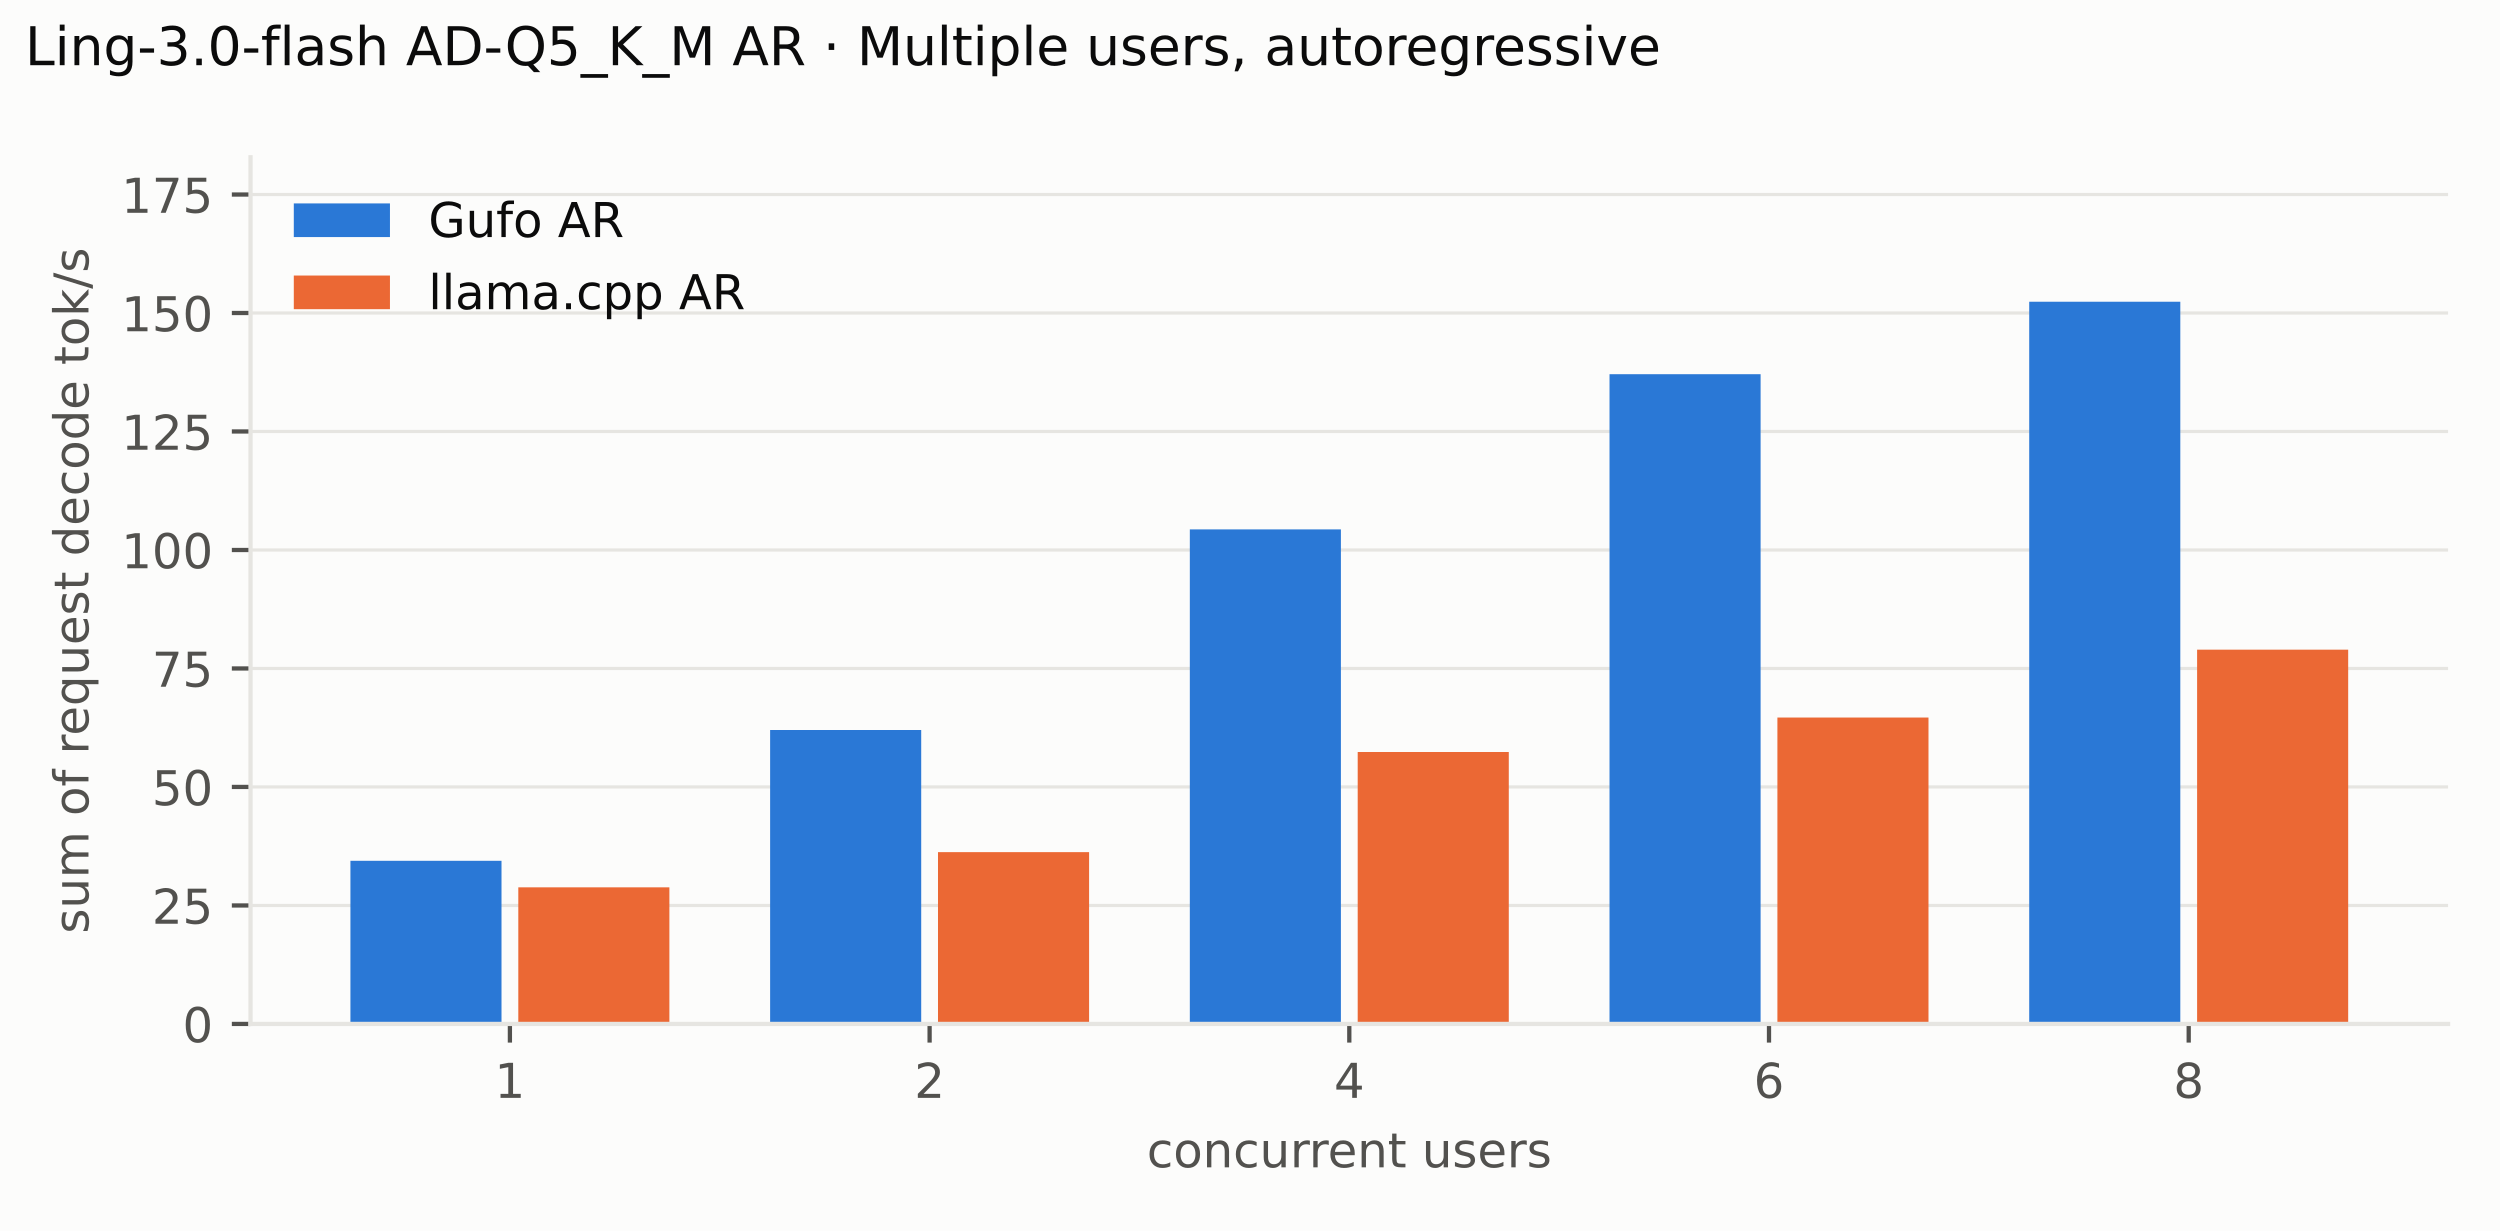
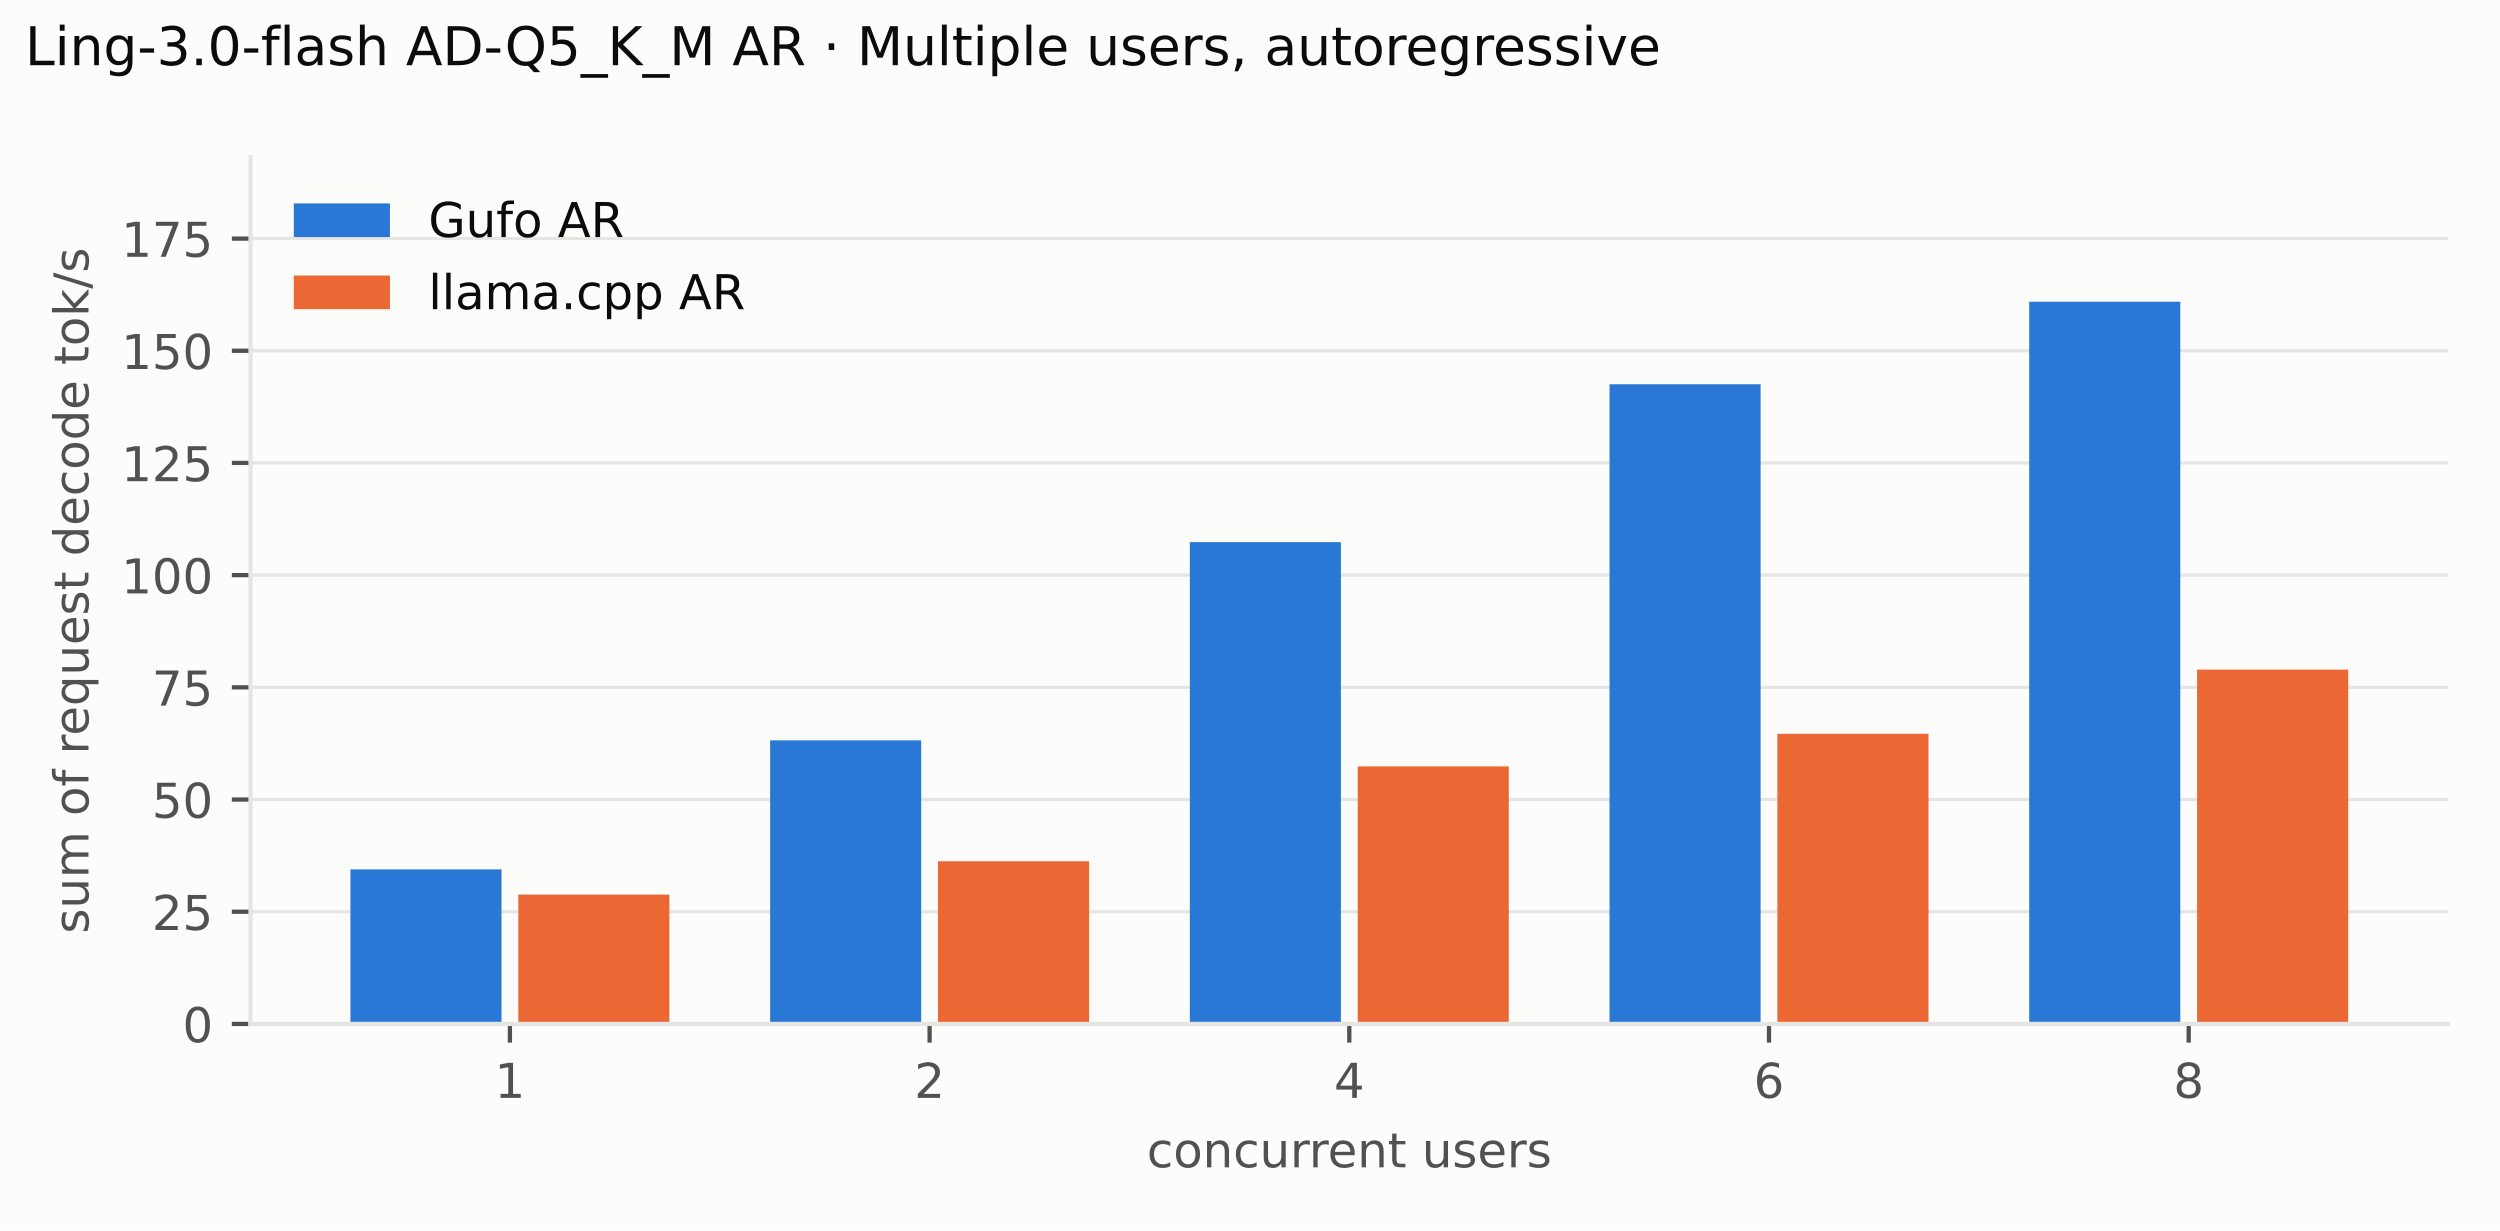
<svg xmlns="http://www.w3.org/2000/svg" xmlns:xlink="http://www.w3.org/1999/xlink" width="468pt" height="230.4pt" viewBox="0 0 468 230.4" version="1.1">
  <defs>
    <style type="text/css">*{stroke-linejoin: round; stroke-linecap: butt}</style>
  </defs>
  <g id="figure_1">
    <g id="patch_1">
      <path d="M 0 230.4 L 468 230.4 L 468 0 L 0 0 z " style="fill: #fcfcfb" />
    </g>
    <g id="axes_1">
      <g id="patch_2">
        <path d="M 46.899 191.68 L 458.28 191.68 L 458.28 29.441 L 46.899 29.441 z " style="fill: #fcfcfb" />
      </g>
      <g id="matplotlib.axis_1">
        <g id="xtick_1">
          <g id="line2d_1">
            <defs>
              <path id="m1ebf051f68" d="M 0 0 L 0 3.5 " style="stroke: #52514e; stroke-width: 0.8" />
            </defs>
            <g>
              <use xlink:href="#m1ebf051f68" x="95.454" y="191.68" style="fill: #52514e; stroke: #52514e; stroke-width: 0.8" />
            </g>
          </g>
          <g id="text_1">
            <text style="font-size: 9px; font-family: 'DejaVu Sans', 'Bitstream Vera Sans', 'Computer Modern Sans Serif', 'Lucida Grande', 'Verdana', 'Geneva', 'Lucid', 'Arial', 'Helvetica', 'Avant Garde', sans-serif; text-anchor: middle; fill: #52514e" x="95.454" y="205.518" transform="rotate(-0 95.4543 205.5179)">1</text>
          </g>
        </g>
        <g id="xtick_2">
          <g id="line2d_2">
            <g>
              <use xlink:href="#m1ebf051f68" x="174.022" y="191.68" style="fill: #52514e; stroke: #52514e; stroke-width: 0.8" />
            </g>
          </g>
          <g id="text_2">
            <text style="font-size: 9px; font-family: 'DejaVu Sans', 'Bitstream Vera Sans', 'Computer Modern Sans Serif', 'Lucida Grande', 'Verdana', 'Geneva', 'Lucid', 'Arial', 'Helvetica', 'Avant Garde', sans-serif; text-anchor: middle; fill: #52514e" x="174.022" y="205.518" transform="rotate(-0 174.022 205.5179)">2</text>
          </g>
        </g>
        <g id="xtick_3">
          <g id="line2d_3">
            <g>
              <use xlink:href="#m1ebf051f68" x="252.59" y="191.68" style="fill: #52514e; stroke: #52514e; stroke-width: 0.8" />
            </g>
          </g>
          <g id="text_3">
            <text style="font-size: 9px; font-family: 'DejaVu Sans', 'Bitstream Vera Sans', 'Computer Modern Sans Serif', 'Lucida Grande', 'Verdana', 'Geneva', 'Lucid', 'Arial', 'Helvetica', 'Avant Garde', sans-serif; text-anchor: middle; fill: #52514e" x="252.59" y="205.518" transform="rotate(-0 252.5897 205.5179)">4</text>
          </g>
        </g>
        <g id="xtick_4">
          <g id="line2d_4">
            <g>
              <use xlink:href="#m1ebf051f68" x="331.157" y="191.68" style="fill: #52514e; stroke: #52514e; stroke-width: 0.8" />
            </g>
          </g>
          <g id="text_4">
            <text style="font-size: 9px; font-family: 'DejaVu Sans', 'Bitstream Vera Sans', 'Computer Modern Sans Serif', 'Lucida Grande', 'Verdana', 'Geneva', 'Lucid', 'Arial', 'Helvetica', 'Avant Garde', sans-serif; text-anchor: middle; fill: #52514e" x="331.157" y="205.518" transform="rotate(-0 331.1574 205.5179)">6</text>
          </g>
        </g>
        <g id="xtick_5">
          <g id="line2d_5">
            <g>
              <use xlink:href="#m1ebf051f68" x="409.725" y="191.68" style="fill: #52514e; stroke: #52514e; stroke-width: 0.8" />
            </g>
          </g>
          <g id="text_5">
            <text style="font-size: 9px; font-family: 'DejaVu Sans', 'Bitstream Vera Sans', 'Computer Modern Sans Serif', 'Lucida Grande', 'Verdana', 'Geneva', 'Lucid', 'Arial', 'Helvetica', 'Avant Garde', sans-serif; text-anchor: middle; fill: #52514e" x="409.725" y="205.518" transform="rotate(-0 409.7252 205.5179)">8</text>
          </g>
        </g>
        <g id="text_6">
          <text style="font-size: 9px; font-family: 'DejaVu Sans', 'Bitstream Vera Sans', 'Computer Modern Sans Serif', 'Lucida Grande', 'Verdana', 'Geneva', 'Lucid', 'Arial', 'Helvetica', 'Avant Garde', sans-serif; text-anchor: middle; fill: #52514e" x="252.59" y="218.518" transform="rotate(-0 252.5897 218.5179)">concurrent users</text>
        </g>
      </g>
      <g id="matplotlib.axis_2">
        <g id="ytick_1">
          <g id="line2d_6">
            <path d="M 46.899 191.68 L 458.28 191.68 " clip-path="url(#pb5c279a9e9)" style="fill: none; stroke: #e6e5e1; stroke-width: 0.6; stroke-linecap: square" />
          </g>
          <g id="line2d_7">
            <defs>
              <path id="m680e5b1e24" d="M 0 0 L -3.5 0 " style="stroke: #52514e; stroke-width: 0.8" />
            </defs>
            <g>
              <use xlink:href="#m680e5b1e24" x="46.899" y="191.68" style="fill: #52514e; stroke: #52514e; stroke-width: 0.8" />
            </g>
          </g>
          <g id="text_7">
            <text style="font-size: 9px; font-family: 'DejaVu Sans', 'Bitstream Vera Sans', 'Computer Modern Sans Serif', 'Lucida Grande', 'Verdana', 'Geneva', 'Lucid', 'Arial', 'Helvetica', 'Avant Garde', sans-serif; text-anchor: end; fill: #52514e" x="39.899" y="195.099" transform="rotate(-0 39.89945 195.0989)">0</text>
          </g>
        </g>
        <g id="ytick_2">
          <g id="line2d_8">
-             <path d="M 46.899 169.499 L 458.28 169.499 " clip-path="url(#pb5c279a9e9)" style="fill: none; stroke: #e6e5e1; stroke-width: 0.6; stroke-linecap: square" />
+             <path d="M 46.899 170.677 L 458.28 170.677 " clip-path="url(#pb5c279a9e9)" style="fill: none; stroke: #e6e5e1; stroke-width: 0.6; stroke-linecap: square" />
          </g>
          <g id="line2d_9">
            <g>
-               <use xlink:href="#m680e5b1e24" x="46.899" y="169.499" style="fill: #52514e; stroke: #52514e; stroke-width: 0.8" />
+               <use xlink:href="#m680e5b1e24" x="46.899" y="170.677" style="fill: #52514e; stroke: #52514e; stroke-width: 0.8" />
            </g>
          </g>
          <g id="text_8">
-             <text style="font-size: 9px; font-family: 'DejaVu Sans', 'Bitstream Vera Sans', 'Computer Modern Sans Serif', 'Lucida Grande', 'Verdana', 'Geneva', 'Lucid', 'Arial', 'Helvetica', 'Avant Garde', sans-serif; text-anchor: end; fill: #52514e" x="39.899" y="172.918" transform="rotate(-0 39.89945 172.9177)">25</text>
+             <text style="font-size: 9px; font-family: 'DejaVu Sans', 'Bitstream Vera Sans', 'Computer Modern Sans Serif', 'Lucida Grande', 'Verdana', 'Geneva', 'Lucid', 'Arial', 'Helvetica', 'Avant Garde', sans-serif; text-anchor: end; fill: #52514e" x="39.899" y="174.096" transform="rotate(-0 39.89945 174.0961)">25</text>
          </g>
        </g>
        <g id="ytick_3">
          <g id="line2d_10">
-             <path d="M 46.899 147.317 L 458.28 147.317 " clip-path="url(#pb5c279a9e9)" style="fill: none; stroke: #e6e5e1; stroke-width: 0.6; stroke-linecap: square" />
+             <path d="M 46.899 149.674 L 458.28 149.674 " clip-path="url(#pb5c279a9e9)" style="fill: none; stroke: #e6e5e1; stroke-width: 0.6; stroke-linecap: square" />
          </g>
          <g id="line2d_11">
            <g>
-               <use xlink:href="#m680e5b1e24" x="46.899" y="147.317" style="fill: #52514e; stroke: #52514e; stroke-width: 0.8" />
+               <use xlink:href="#m680e5b1e24" x="46.899" y="149.674" style="fill: #52514e; stroke: #52514e; stroke-width: 0.8" />
            </g>
          </g>
          <g id="text_9">
-             <text style="font-size: 9px; font-family: 'DejaVu Sans', 'Bitstream Vera Sans', 'Computer Modern Sans Serif', 'Lucida Grande', 'Verdana', 'Geneva', 'Lucid', 'Arial', 'Helvetica', 'Avant Garde', sans-serif; text-anchor: end; fill: #52514e" x="39.899" y="150.736" transform="rotate(-0 39.89945 150.7364)">50</text>
+             <text style="font-size: 9px; font-family: 'DejaVu Sans', 'Bitstream Vera Sans', 'Computer Modern Sans Serif', 'Lucida Grande', 'Verdana', 'Geneva', 'Lucid', 'Arial', 'Helvetica', 'Avant Garde', sans-serif; text-anchor: end; fill: #52514e" x="39.899" y="153.093" transform="rotate(-0 39.89945 153.0933)">50</text>
          </g>
        </g>
        <g id="ytick_4">
          <g id="line2d_12">
-             <path d="M 46.899 125.136 L 458.28 125.136 " clip-path="url(#pb5c279a9e9)" style="fill: none; stroke: #e6e5e1; stroke-width: 0.6; stroke-linecap: square" />
+             <path d="M 46.899 128.672 L 458.28 128.672 " clip-path="url(#pb5c279a9e9)" style="fill: none; stroke: #e6e5e1; stroke-width: 0.6; stroke-linecap: square" />
          </g>
          <g id="line2d_13">
            <g>
-               <use xlink:href="#m680e5b1e24" x="46.899" y="125.136" style="fill: #52514e; stroke: #52514e; stroke-width: 0.8" />
+               <use xlink:href="#m680e5b1e24" x="46.899" y="128.672" style="fill: #52514e; stroke: #52514e; stroke-width: 0.8" />
            </g>
          </g>
          <g id="text_10">
-             <text style="font-size: 9px; font-family: 'DejaVu Sans', 'Bitstream Vera Sans', 'Computer Modern Sans Serif', 'Lucida Grande', 'Verdana', 'Geneva', 'Lucid', 'Arial', 'Helvetica', 'Avant Garde', sans-serif; text-anchor: end; fill: #52514e" x="39.899" y="128.555" transform="rotate(-0 39.89945 128.5551)">75</text>
+             <text style="font-size: 9px; font-family: 'DejaVu Sans', 'Bitstream Vera Sans', 'Computer Modern Sans Serif', 'Lucida Grande', 'Verdana', 'Geneva', 'Lucid', 'Arial', 'Helvetica', 'Avant Garde', sans-serif; text-anchor: end; fill: #52514e" x="39.899" y="132.09" transform="rotate(-0 39.89945 132.0905)">75</text>
          </g>
        </g>
        <g id="ytick_5">
          <g id="line2d_14">
-             <path d="M 46.899 102.955 L 458.28 102.955 " clip-path="url(#pb5c279a9e9)" style="fill: none; stroke: #e6e5e1; stroke-width: 0.6; stroke-linecap: square" />
+             <path d="M 46.899 107.669 L 458.28 107.669 " clip-path="url(#pb5c279a9e9)" style="fill: none; stroke: #e6e5e1; stroke-width: 0.6; stroke-linecap: square" />
          </g>
          <g id="line2d_15">
            <g>
-               <use xlink:href="#m680e5b1e24" x="46.899" y="102.955" style="fill: #52514e; stroke: #52514e; stroke-width: 0.8" />
+               <use xlink:href="#m680e5b1e24" x="46.899" y="107.669" style="fill: #52514e; stroke: #52514e; stroke-width: 0.8" />
            </g>
          </g>
          <g id="text_11">
-             <text style="font-size: 9px; font-family: 'DejaVu Sans', 'Bitstream Vera Sans', 'Computer Modern Sans Serif', 'Lucida Grande', 'Verdana', 'Geneva', 'Lucid', 'Arial', 'Helvetica', 'Avant Garde', sans-serif; text-anchor: end; fill: #52514e" x="39.899" y="106.374" transform="rotate(-0 39.89945 106.3738)">100</text>
+             <text style="font-size: 9px; font-family: 'DejaVu Sans', 'Bitstream Vera Sans', 'Computer Modern Sans Serif', 'Lucida Grande', 'Verdana', 'Geneva', 'Lucid', 'Arial', 'Helvetica', 'Avant Garde', sans-serif; text-anchor: end; fill: #52514e" x="39.899" y="111.088" transform="rotate(-0 39.89945 111.0877)">100</text>
          </g>
        </g>
        <g id="ytick_6">
          <g id="line2d_16">
-             <path d="M 46.899 80.774 L 458.28 80.774 " clip-path="url(#pb5c279a9e9)" style="fill: none; stroke: #e6e5e1; stroke-width: 0.6; stroke-linecap: square" />
+             <path d="M 46.899 86.666 L 458.28 86.666 " clip-path="url(#pb5c279a9e9)" style="fill: none; stroke: #e6e5e1; stroke-width: 0.6; stroke-linecap: square" />
          </g>
          <g id="line2d_17">
            <g>
-               <use xlink:href="#m680e5b1e24" x="46.899" y="80.774" style="fill: #52514e; stroke: #52514e; stroke-width: 0.8" />
+               <use xlink:href="#m680e5b1e24" x="46.899" y="86.666" style="fill: #52514e; stroke: #52514e; stroke-width: 0.8" />
            </g>
          </g>
          <g id="text_12">
-             <text style="font-size: 9px; font-family: 'DejaVu Sans', 'Bitstream Vera Sans', 'Computer Modern Sans Serif', 'Lucida Grande', 'Verdana', 'Geneva', 'Lucid', 'Arial', 'Helvetica', 'Avant Garde', sans-serif; text-anchor: end; fill: #52514e" x="39.899" y="84.193" transform="rotate(-0 39.89945 84.19254)">125</text>
+             <text style="font-size: 9px; font-family: 'DejaVu Sans', 'Bitstream Vera Sans', 'Computer Modern Sans Serif', 'Lucida Grande', 'Verdana', 'Geneva', 'Lucid', 'Arial', 'Helvetica', 'Avant Garde', sans-serif; text-anchor: end; fill: #52514e" x="39.899" y="90.085" transform="rotate(-0 39.89945 90.08485)">125</text>
          </g>
        </g>
        <g id="ytick_7">
          <g id="line2d_18">
-             <path d="M 46.899 58.592 L 458.28 58.592 " clip-path="url(#pb5c279a9e9)" style="fill: none; stroke: #e6e5e1; stroke-width: 0.6; stroke-linecap: square" />
+             <path d="M 46.899 65.663 L 458.28 65.663 " clip-path="url(#pb5c279a9e9)" style="fill: none; stroke: #e6e5e1; stroke-width: 0.6; stroke-linecap: square" />
          </g>
          <g id="line2d_19">
            <g>
-               <use xlink:href="#m680e5b1e24" x="46.899" y="58.592" style="fill: #52514e; stroke: #52514e; stroke-width: 0.8" />
+               <use xlink:href="#m680e5b1e24" x="46.899" y="65.663" style="fill: #52514e; stroke: #52514e; stroke-width: 0.8" />
            </g>
          </g>
          <g id="text_13">
-             <text style="font-size: 9px; font-family: 'DejaVu Sans', 'Bitstream Vera Sans', 'Computer Modern Sans Serif', 'Lucida Grande', 'Verdana', 'Geneva', 'Lucid', 'Arial', 'Helvetica', 'Avant Garde', sans-serif; text-anchor: end; fill: #52514e" x="39.899" y="62.011" transform="rotate(-0 39.89945 62.01125)">150</text>
+             <text style="font-size: 9px; font-family: 'DejaVu Sans', 'Bitstream Vera Sans', 'Computer Modern Sans Serif', 'Lucida Grande', 'Verdana', 'Geneva', 'Lucid', 'Arial', 'Helvetica', 'Avant Garde', sans-serif; text-anchor: end; fill: #52514e" x="39.899" y="69.082" transform="rotate(-0 39.89945 69.08203)">150</text>
          </g>
        </g>
        <g id="ytick_8">
          <g id="line2d_20">
-             <path d="M 46.899 36.411 L 458.28 36.411 " clip-path="url(#pb5c279a9e9)" style="fill: none; stroke: #e6e5e1; stroke-width: 0.6; stroke-linecap: square" />
+             <path d="M 46.899 44.66 L 458.28 44.66 " clip-path="url(#pb5c279a9e9)" style="fill: none; stroke: #e6e5e1; stroke-width: 0.6; stroke-linecap: square" />
          </g>
          <g id="line2d_21">
            <g>
-               <use xlink:href="#m680e5b1e24" x="46.899" y="36.411" style="fill: #52514e; stroke: #52514e; stroke-width: 0.8" />
+               <use xlink:href="#m680e5b1e24" x="46.899" y="44.66" style="fill: #52514e; stroke: #52514e; stroke-width: 0.8" />
            </g>
          </g>
          <g id="text_14">
-             <text style="font-size: 9px; font-family: 'DejaVu Sans', 'Bitstream Vera Sans', 'Computer Modern Sans Serif', 'Lucida Grande', 'Verdana', 'Geneva', 'Lucid', 'Arial', 'Helvetica', 'Avant Garde', sans-serif; text-anchor: end; fill: #52514e" x="39.899" y="39.83" transform="rotate(-0 39.89945 39.82997)">175</text>
+             <text style="font-size: 9px; font-family: 'DejaVu Sans', 'Bitstream Vera Sans', 'Computer Modern Sans Serif', 'Lucida Grande', 'Verdana', 'Geneva', 'Lucid', 'Arial', 'Helvetica', 'Avant Garde', sans-serif; text-anchor: end; fill: #52514e" x="39.899" y="48.079" transform="rotate(-0 39.89945 48.07921)">175</text>
          </g>
        </g>
        <g id="text_15">
          <text style="font-size: 9px; font-family: 'DejaVu Sans', 'Bitstream Vera Sans', 'Computer Modern Sans Serif', 'Lucida Grande', 'Verdana', 'Geneva', 'Lucid', 'Arial', 'Helvetica', 'Avant Garde', sans-serif; text-anchor: middle; fill: #52514e" x="16.559" y="110.56" transform="rotate(-90 16.55859 110.5604)">sum of request decode tok/s</text>
        </g>
      </g>
      <g id="patch_3">
-         <path d="M 65.599 191.68 L 93.883 191.68 L 93.883 161.141 L 65.599 161.141 z " clip-path="url(#pb5c279a9e9)" style="fill: #2a78d6" />
+         <path d="M 65.599 191.68 L 93.883 191.68 L 93.883 162.747 L 65.599 162.747 z " clip-path="url(#pb5c279a9e9)" style="fill: #2a78d6" />
      </g>
      <g id="patch_4">
-         <path d="M 144.166 191.68 L 172.451 191.68 L 172.451 136.662 L 144.166 136.662 z " clip-path="url(#pb5c279a9e9)" style="fill: #2a78d6" />
+         <path d="M 144.166 191.68 L 172.451 191.68 L 172.451 138.593 L 144.166 138.593 z " clip-path="url(#pb5c279a9e9)" style="fill: #2a78d6" />
      </g>
      <g id="patch_5">
-         <path d="M 222.734 191.68 L 251.018 191.68 L 251.018 99.104 L 222.734 99.104 z " clip-path="url(#pb5c279a9e9)" style="fill: #2a78d6" />
+         <path d="M 222.734 191.68 L 251.018 191.68 L 251.018 101.485 L 222.734 101.485 z " clip-path="url(#pb5c279a9e9)" style="fill: #2a78d6" />
      </g>
      <g id="patch_6">
-         <path d="M 301.302 191.68 L 329.586 191.68 L 329.586 70.056 L 301.302 70.056 z " clip-path="url(#pb5c279a9e9)" style="fill: #2a78d6" />
+         <path d="M 301.302 191.68 L 329.586 191.68 L 329.586 71.93 L 301.302 71.93 z " clip-path="url(#pb5c279a9e9)" style="fill: #2a78d6" />
      </g>
      <g id="patch_7">
        <path d="M 379.869 191.68 L 408.154 191.68 L 408.154 56.481 L 379.869 56.481 z " clip-path="url(#pb5c279a9e9)" style="fill: #2a78d6" />
      </g>
      <g id="patch_8">
-         <path d="M 97.026 191.68 L 125.31 191.68 L 125.31 166.109 L 97.026 166.109 z " clip-path="url(#pb5c279a9e9)" style="fill: #eb6834" />
+         <path d="M 97.026 191.68 L 125.31 191.68 L 125.31 167.468 L 97.026 167.468 z " clip-path="url(#pb5c279a9e9)" style="fill: #eb6834" />
      </g>
      <g id="patch_9">
-         <path d="M 175.593 191.68 L 203.878 191.68 L 203.878 159.517 L 175.593 159.517 z " clip-path="url(#pb5c279a9e9)" style="fill: #eb6834" />
+         <path d="M 175.593 191.68 L 203.878 191.68 L 203.878 161.226 L 175.593 161.226 z " clip-path="url(#pb5c279a9e9)" style="fill: #eb6834" />
      </g>
      <g id="patch_10">
-         <path d="M 254.161 191.68 L 282.445 191.68 L 282.445 140.77 L 254.161 140.77 z " clip-path="url(#pb5c279a9e9)" style="fill: #eb6834" />
+         <path d="M 254.161 191.68 L 282.445 191.68 L 282.445 143.474 L 254.161 143.474 z " clip-path="url(#pb5c279a9e9)" style="fill: #eb6834" />
      </g>
      <g id="patch_11">
-         <path d="M 332.729 191.68 L 361.013 191.68 L 361.013 134.319 L 332.729 134.319 z " clip-path="url(#pb5c279a9e9)" style="fill: #eb6834" />
+         <path d="M 332.729 191.68 L 361.013 191.68 L 361.013 137.367 L 332.729 137.367 z " clip-path="url(#pb5c279a9e9)" style="fill: #eb6834" />
      </g>
      <g id="patch_12">
-         <path d="M 411.297 191.68 L 439.581 191.68 L 439.581 121.623 L 411.297 121.623 z " clip-path="url(#pb5c279a9e9)" style="fill: #eb6834" />
+         <path d="M 411.297 191.68 L 439.581 191.68 L 439.581 125.345 L 411.297 125.345 z " clip-path="url(#pb5c279a9e9)" style="fill: #eb6834" />
      </g>
      <g id="patch_13">
        <path d="M 46.899 191.68 L 46.899 29.441 " style="fill: none; stroke: #e6e5e1; stroke-width: 0.8; stroke-linejoin: miter; stroke-linecap: square" />
      </g>
      <g id="patch_14">
        <path d="M 46.899 191.68 L 458.28 191.68 " style="fill: none; stroke: #e6e5e1; stroke-width: 0.8; stroke-linejoin: miter; stroke-linecap: square" />
      </g>
      <g id="legend_1">
        <g id="patch_15">
          <path d="M 54.999 44.379 L 72.999 44.379 L 72.999 38.079 L 54.999 38.079 z " style="fill: #2a78d6" />
        </g>
        <g id="text_16">
          <text style="font-size: 9px; font-family: 'DejaVu Sans', 'Bitstream Vera Sans', 'Computer Modern Sans Serif', 'Lucida Grande', 'Verdana', 'Geneva', 'Lucid', 'Arial', 'Helvetica', 'Avant Garde', sans-serif; text-anchor: start; fill: #0b0b0b" x="80.199" y="44.379" transform="rotate(-0 80.19945 44.37938)">Gufo AR</text>
        </g>
        <g id="patch_16">
          <path d="M 54.999 57.88 L 72.999 57.88 L 72.999 51.58 L 54.999 51.58 z " style="fill: #eb6834" />
        </g>
        <g id="text_17">
          <text style="font-size: 9px; font-family: 'DejaVu Sans', 'Bitstream Vera Sans', 'Computer Modern Sans Serif', 'Lucida Grande', 'Verdana', 'Geneva', 'Lucid', 'Arial', 'Helvetica', 'Avant Garde', sans-serif; text-anchor: start; fill: #0b0b0b" x="80.199" y="57.88" transform="rotate(-0 80.19945 57.88008)">llama.cpp AR</text>
        </g>
      </g>
    </g>
    <g id="text_18">
      <text style="font-size: 10px; font-family: 'DejaVu Sans', 'Bitstream Vera Sans', 'Computer Modern Sans Serif', 'Lucida Grande', 'Verdana', 'Geneva', 'Lucid', 'Arial', 'Helvetica', 'Avant Garde', sans-serif; text-anchor: start; fill: #0b0b0b" x="4.68" y="12.206" transform="rotate(-0 4.68 12.20644)">Ling-3.0-flash AD-Q5_K_M AR · Multiple users, autoregressive</text>
    </g>
  </g>
  <defs>
    <clipPath id="pb5c279a9e9">
      <rect x="46.899" y="29.441" width="411.381" height="162.239" />
    </clipPath>
  </defs>
</svg>
